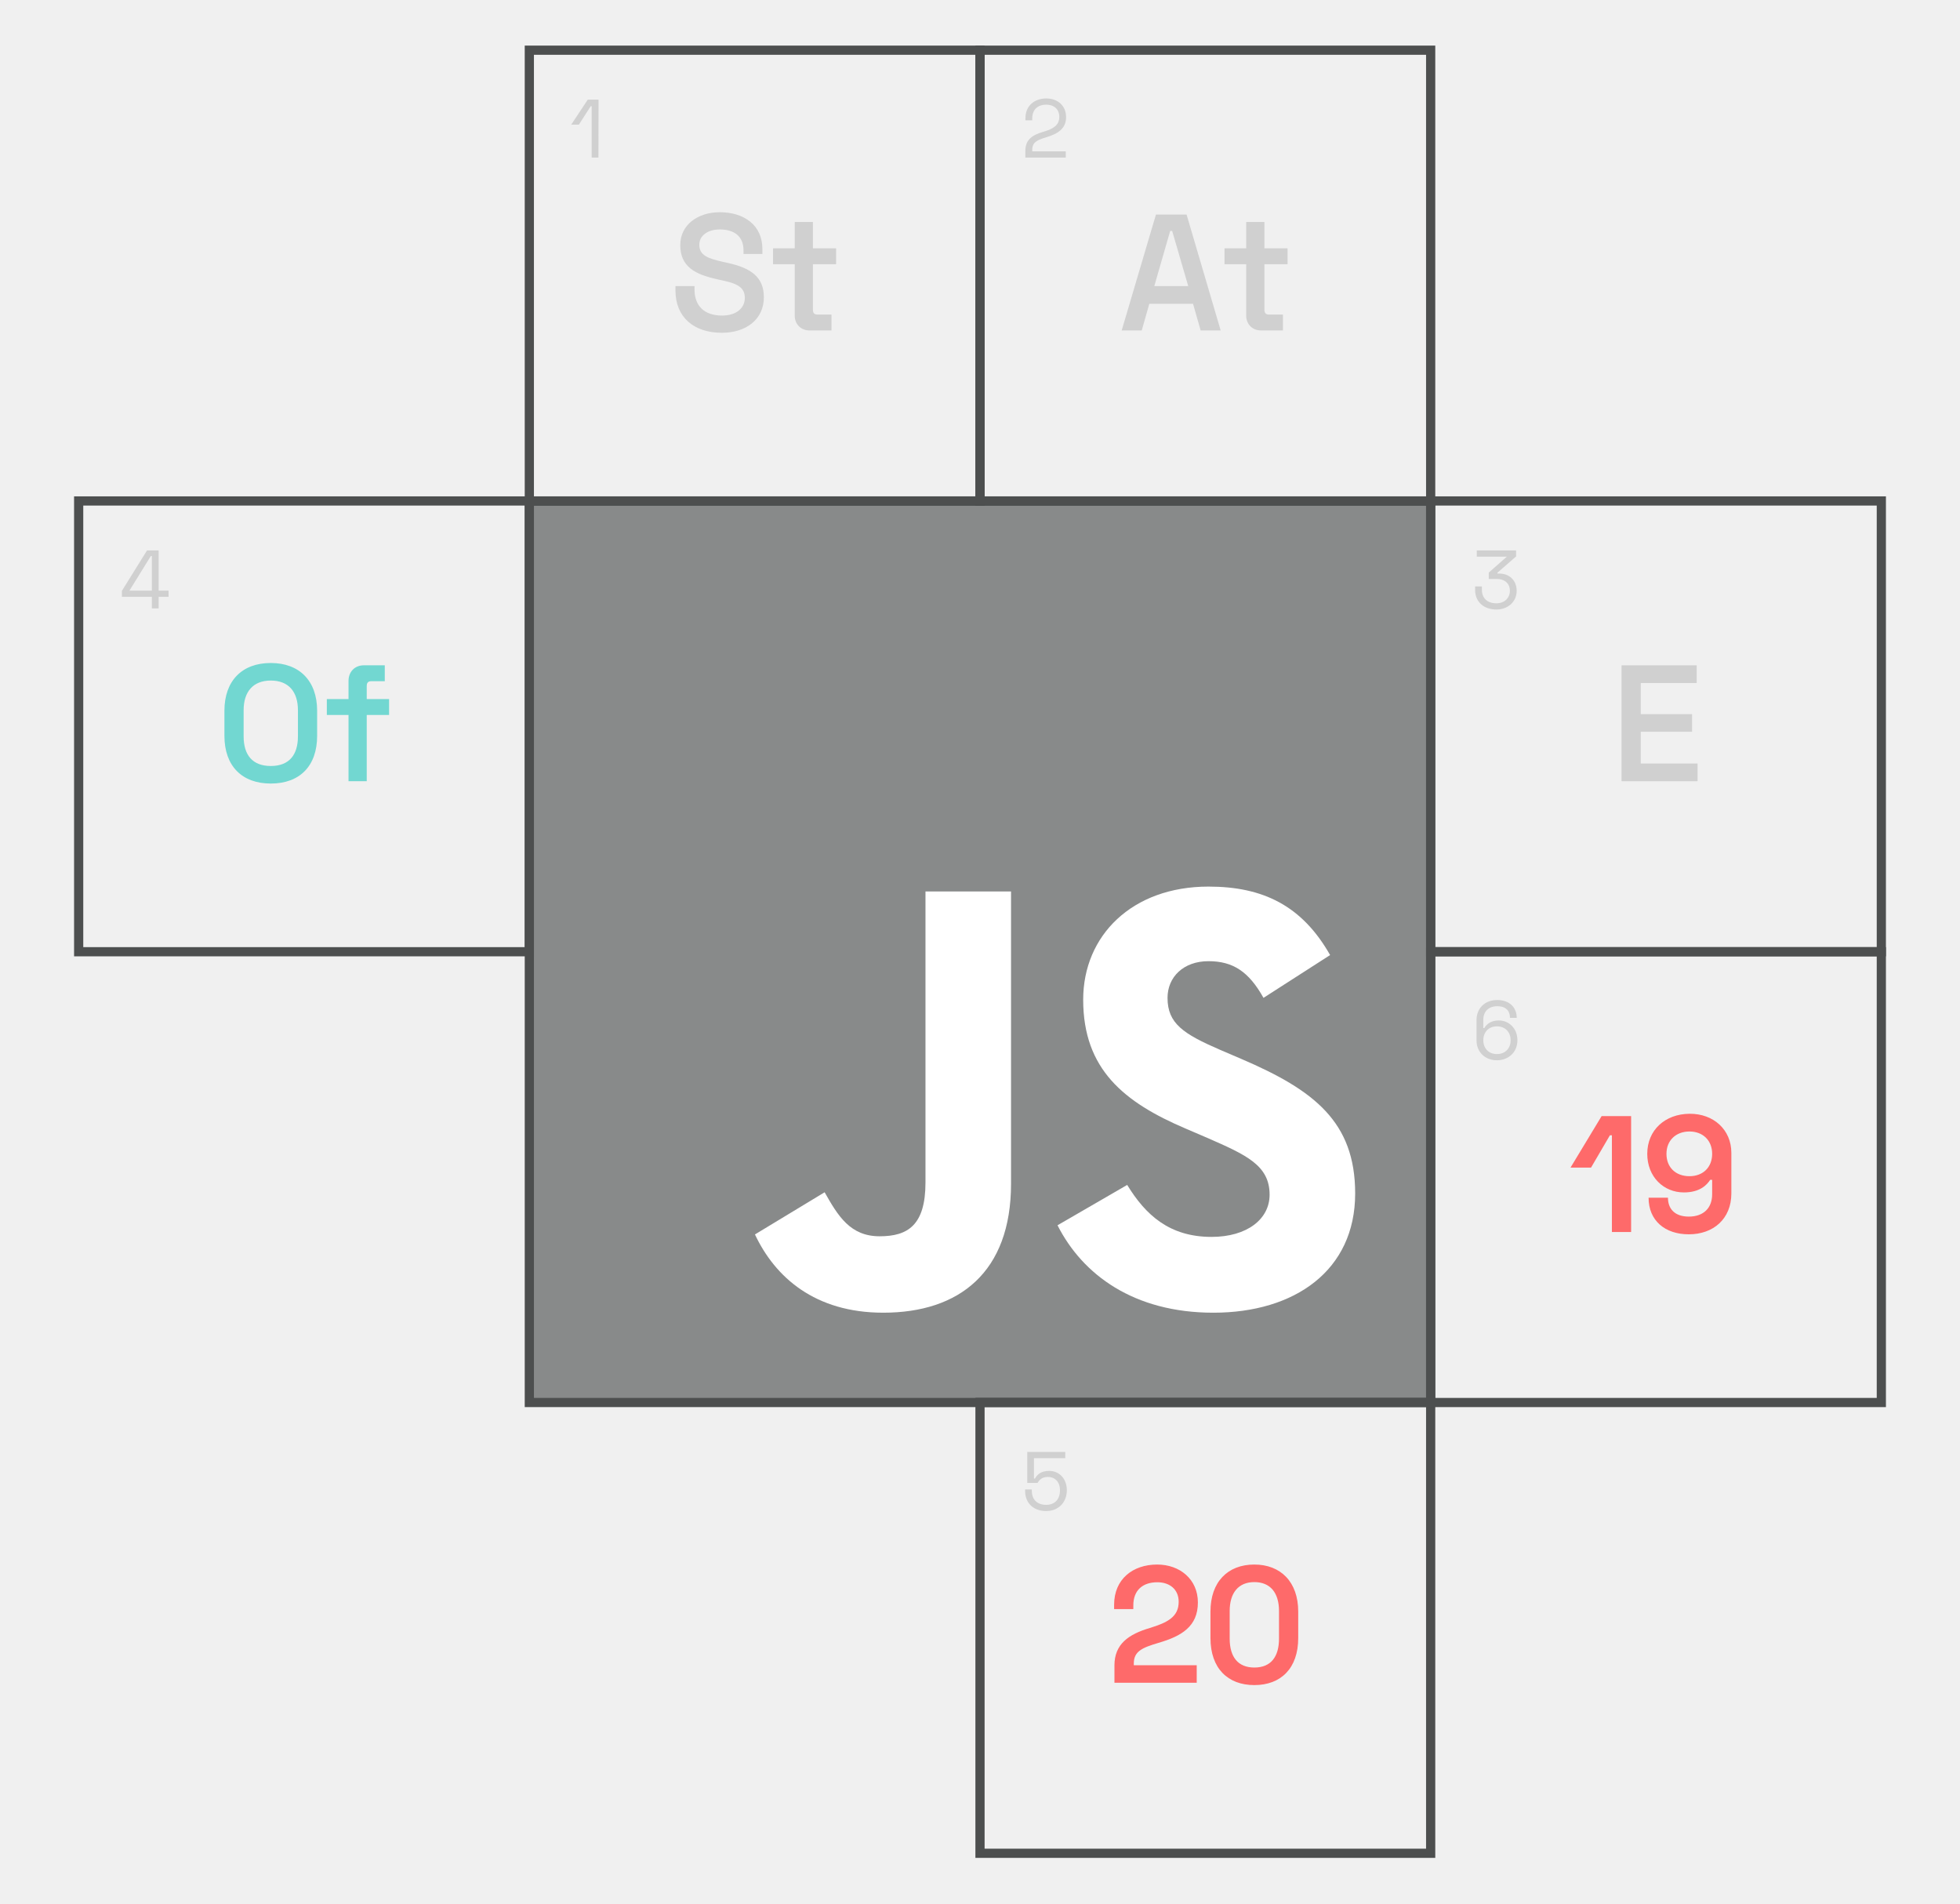
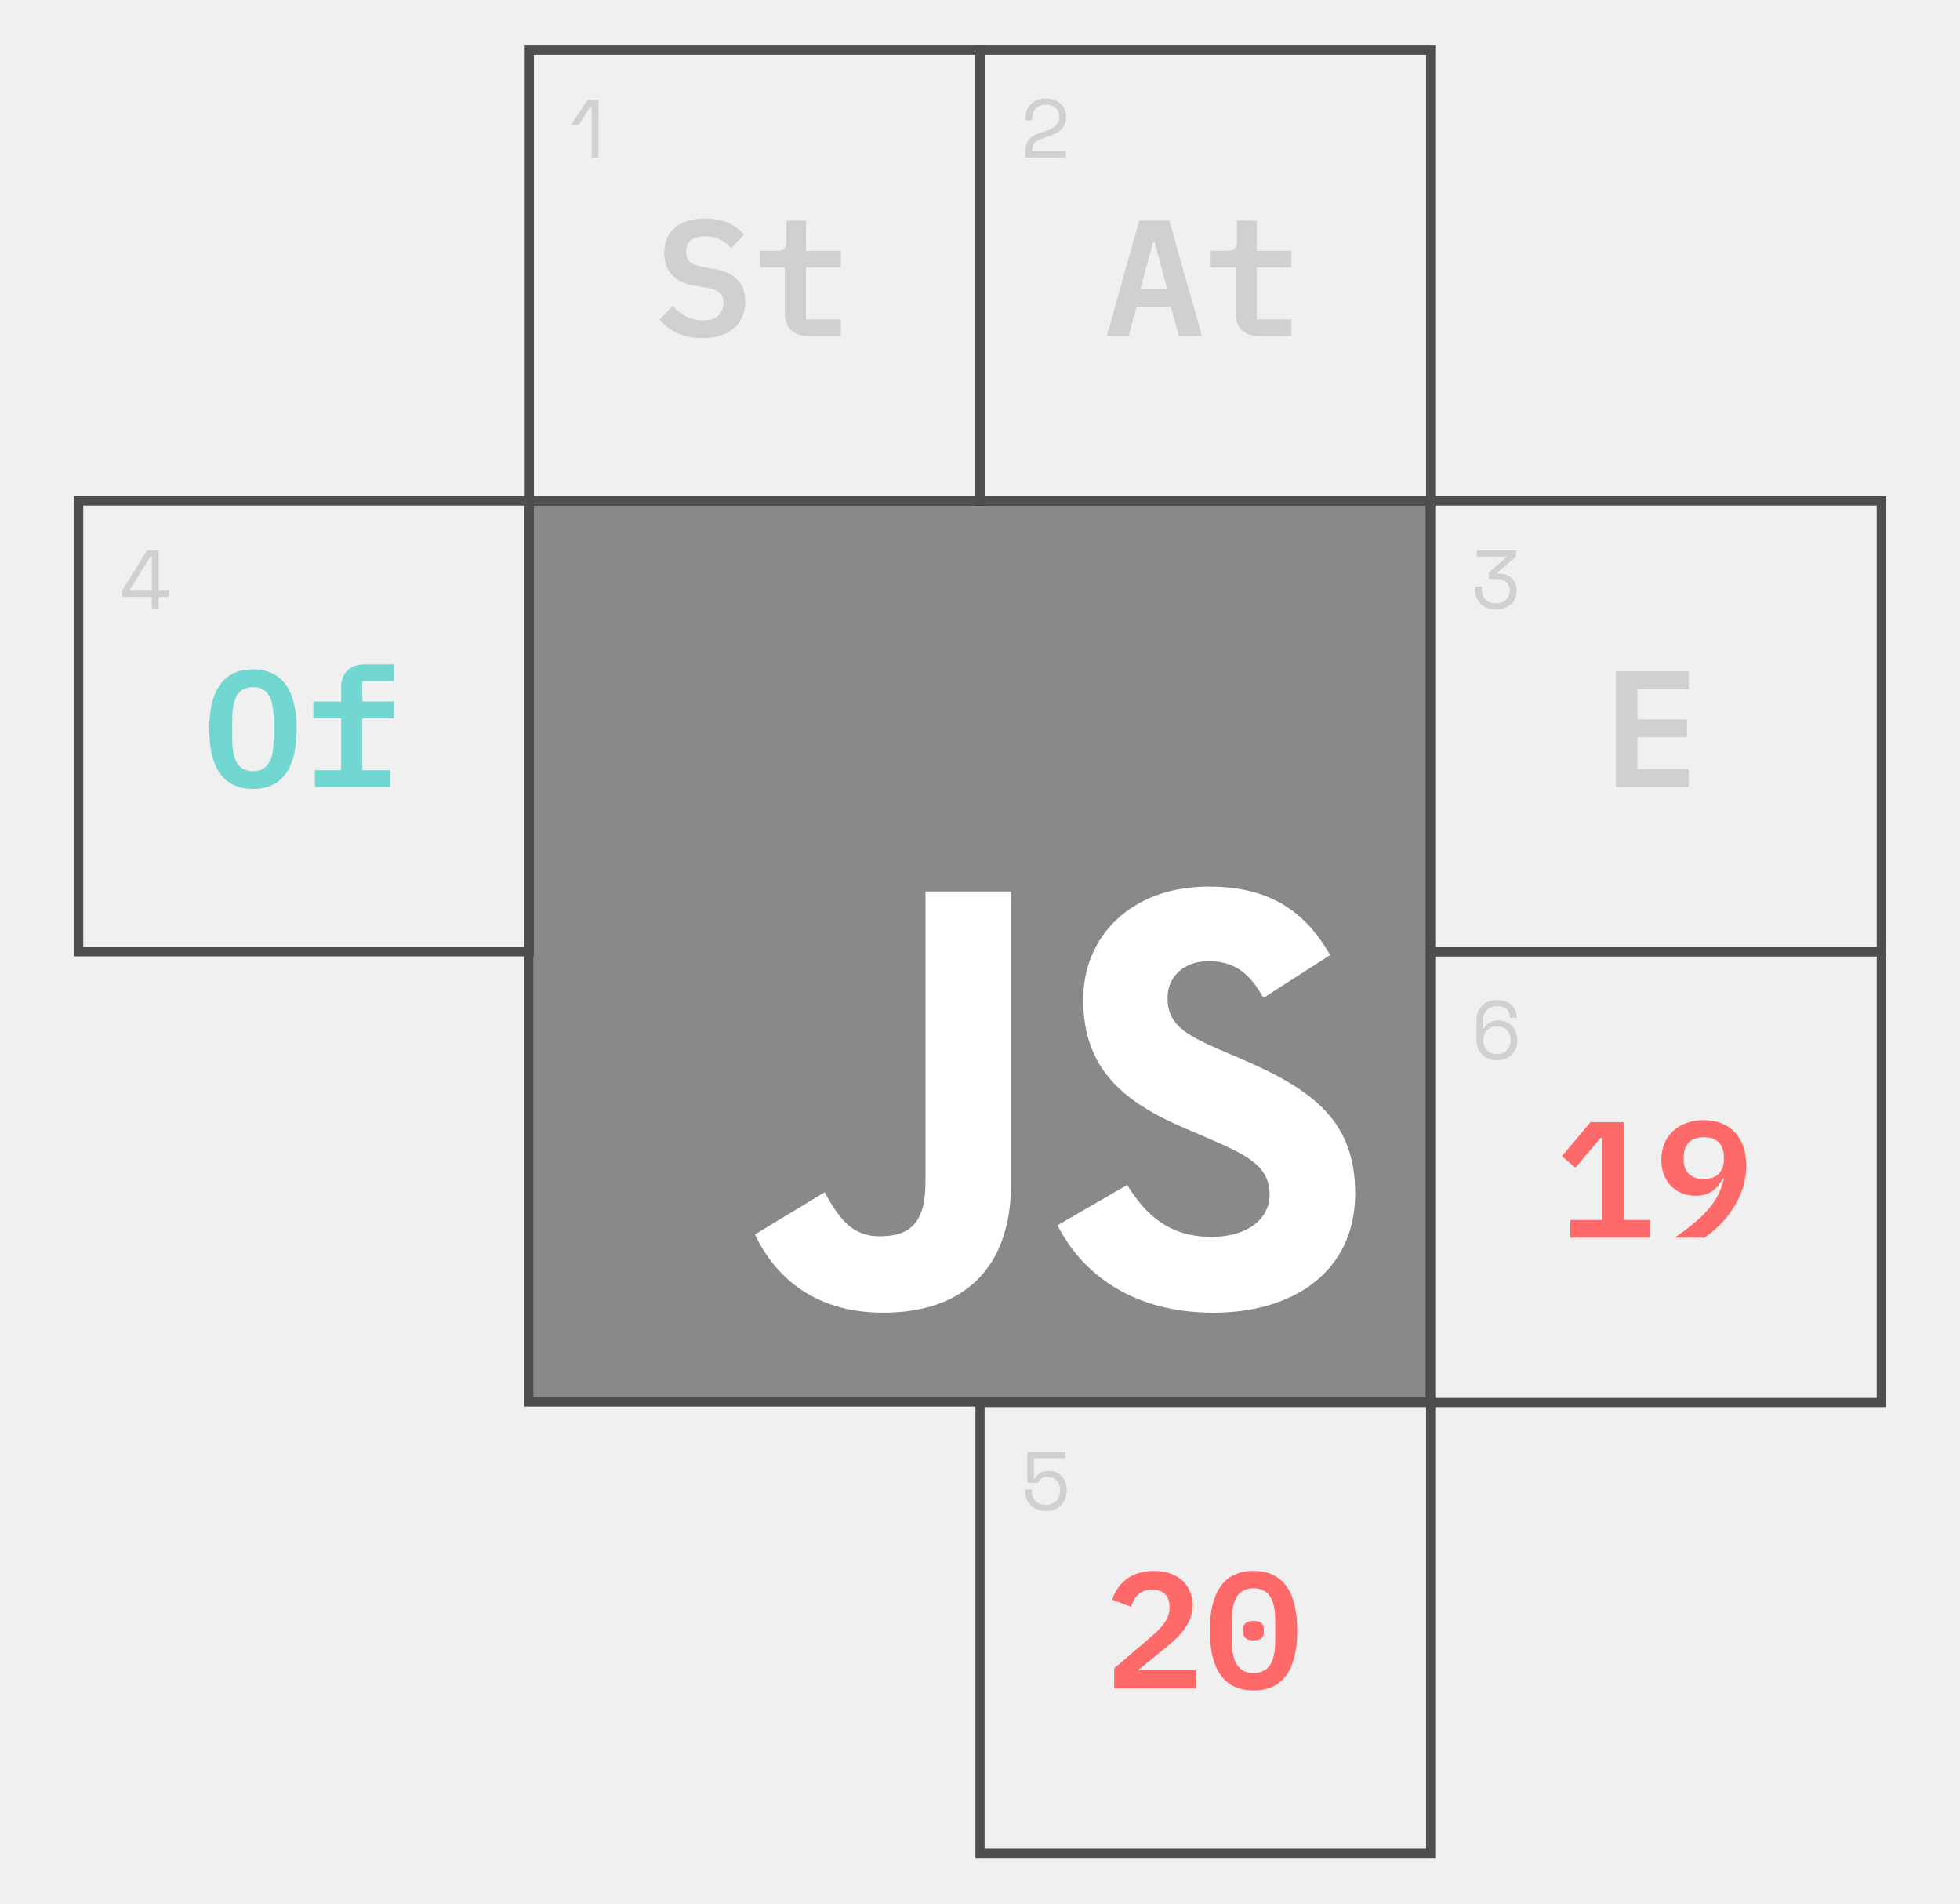
<svg xmlns="http://www.w3.org/2000/svg" width="344" height="334" viewBox="0 0 344 334" fill="none">
  <rect x="172" y="246.096" width="79.097" height="79.097" stroke="#4D4F4F" stroke-width="1.614" />
-   <path d="M195.538 281.589V282.344H198.909V281.705C198.909 278.974 200.623 277.637 203.122 277.637C205.301 277.637 206.87 278.887 206.87 281.066C206.87 283.681 204.952 284.698 201.814 285.657C198.095 286.761 195.597 288.475 195.597 292.223V295.274H210.037V292.194H198.996V291.875C198.996 289.753 200.478 289.114 203.325 288.272C207.422 287.08 210.241 285.366 210.241 281.182C210.241 277.114 207.074 274.528 203.093 274.528C198.822 274.528 195.538 277.085 195.538 281.589ZM212.45 282.78V287.429C212.45 292.717 215.472 295.681 220.15 295.681C224.828 295.681 227.85 292.717 227.85 287.429V282.78C227.85 277.579 224.77 274.528 220.15 274.528C215.472 274.528 212.45 277.579 212.45 282.78ZM215.821 282.693C215.821 279.526 217.332 277.608 220.15 277.608C222.94 277.608 224.48 279.468 224.48 282.693V287.516C224.48 290.683 223.085 292.601 220.15 292.601C217.274 292.601 215.821 290.741 215.821 287.516V282.693Z" fill="#FE6A6A" />
+   <path d="M209.85 293.078H199.71L204.126 289.504C207.061 287.151 209.298 284.971 209.298 281.659C209.298 278.172 206.829 275.644 202.499 275.644C198.286 275.644 196.078 278.027 195.206 280.7L198.519 281.95C199.013 280.264 200.059 278.928 202.18 278.928C204.097 278.928 205.26 279.974 205.26 281.891V282.182C205.26 283.896 204.214 285.32 202.063 287.18L195.555 292.729V296.274H209.85V293.078ZM220.009 296.623C225.297 296.623 227.679 292.758 227.679 286.134C227.679 279.509 225.297 275.644 220.009 275.644C214.72 275.644 212.338 279.509 212.338 286.134C212.338 292.758 214.72 296.623 220.009 296.623ZM220.009 293.572C217.219 293.572 216.202 291.422 216.202 287.935V284.332C216.202 280.845 217.219 278.695 220.009 278.695C222.798 278.695 223.815 280.845 223.815 284.332V287.935C223.815 291.422 222.798 293.572 220.009 293.572ZM220.009 287.848C221.345 287.848 221.81 287.238 221.81 286.453V285.814C221.81 285.029 221.345 284.419 220.009 284.419C218.672 284.419 218.207 285.029 218.207 285.814V286.453C218.207 287.238 218.672 287.848 220.009 287.848Z" fill="#FE6A6A" />
  <path d="M180.295 254.77V260.203H182.111C182.344 259.767 182.823 259.157 183.898 259.157C185.177 259.157 186.034 260.029 186.034 261.496C186.034 263.065 185.148 264.053 183.608 264.053C182.053 264.053 181.094 263.138 181.094 261.569V261.351H179.918V261.612C179.918 263.762 181.414 265.142 183.608 265.142C185.801 265.142 187.24 263.588 187.24 261.496C187.24 259.433 185.889 258.096 184.131 258.096C182.693 258.096 182.024 258.75 181.646 259.447H181.472V255.859H186.964V254.77H180.295Z" fill="#D0D0D0" />
  <rect x="251.096" y="167" width="79.097" height="79.097" stroke="#4D4F4F" stroke-width="1.614" />
-   <path d="M281.104 195.839L275.642 204.875H279.245L282.557 199.209H282.906V216.178H286.276V195.839H281.104ZM289.111 202.463C289.111 206.502 291.987 209.233 295.532 209.233C298.35 209.233 299.571 207.926 300.152 207.025H300.5V209.553C300.5 211.965 298.99 213.475 296.404 213.475C293.934 213.475 292.743 212.11 292.743 210.163H289.343C289.343 214.173 292.22 216.584 296.404 216.584C300.704 216.584 303.871 213.882 303.871 209.408V202.289C303.871 198.221 300.733 195.403 296.549 195.432C292.249 195.461 289.111 198.279 289.111 202.463ZM296.52 206.386C294.108 206.386 292.481 204.846 292.481 202.463C292.481 200.11 294.137 198.541 296.52 198.541C298.844 198.541 300.5 200.081 300.5 202.463C300.5 204.846 298.873 206.386 296.52 206.386Z" fill="#FE6A6A" />
+   <path d="M289.586 217.178V214.069H284.995V196.897H279.155L274.128 202.882L276.511 204.887L280.927 199.657H281.189V214.069H275.61V217.178H289.586ZM306.485 204.509C306.485 199.657 303.725 196.548 299.018 196.548C294.514 196.548 291.58 199.425 291.58 203.521C291.58 207.386 294.166 209.827 297.594 209.827C300.209 209.827 301.517 208.403 302.301 206.834L302.534 206.892C301.604 211.076 298.785 213.778 293.933 217.178H299.105C302.563 214.911 306.485 210.32 306.485 204.509ZM299.047 206.892C296.781 206.892 295.502 205.642 295.502 203.405V203.057C295.502 200.819 296.752 199.541 299.047 199.541C301.313 199.541 302.563 200.819 302.563 203.057V203.405C302.563 205.642 301.255 206.892 299.047 206.892Z" fill="#FE6A6A" />
  <path d="M266.322 182.53C266.322 180.438 264.825 179.058 263.067 179.058C261.586 179.058 260.874 179.784 260.51 180.395H260.336V178.942C260.336 177.504 261.251 176.559 262.791 176.559C264.302 176.559 265.014 177.373 265.014 178.608H266.205C266.205 176.777 264.927 175.47 262.791 175.47C260.612 175.47 259.145 176.908 259.145 179V182.545C259.145 184.651 260.699 186.046 262.719 186.046C264.767 186.046 266.322 184.622 266.322 182.53ZM262.719 180.09C264.157 180.09 265.13 181.077 265.13 182.53C265.13 183.983 264.157 184.956 262.719 184.956C261.31 184.956 260.336 183.983 260.336 182.53C260.336 181.077 261.31 180.09 262.719 180.09Z" fill="#D0D0D0" />
  <rect x="172" y="8.807" width="79.097" height="79.097" stroke="#4D4F4F" stroke-width="1.614" />
-   <path d="M202.881 37.646L196.866 57.985H200.382L201.719 53.307H209.39L210.726 57.985H214.242L208.256 37.646H202.881ZM202.59 50.198L205.38 40.522H205.728L208.547 50.198H202.59ZM214.914 43.573V46.362H218.72V55.37C218.72 56.91 219.824 57.985 221.335 57.985H225.17V55.195H222.701C222.177 55.195 221.916 54.934 221.916 54.353V46.362H225.984V43.573H221.916V38.953H218.72V43.573H214.914Z" fill="#D0D0D0" />
+   <path d="M210.955 58.985L205.231 38.704H199.942L194.247 58.985H198.083L199.477 53.842H205.492L206.916 58.985H210.955ZM204.853 50.733H200.146L202.383 42.452H202.616L204.853 50.733ZM226.662 58.985V56.05H220.561V46.927H226.662V43.992H220.561V38.704H217.103V42.336C217.103 43.585 216.638 43.992 215.447 43.992H212.483V46.927H216.842V54.917C216.842 57.3 218.178 58.985 221.026 58.985H226.662Z" fill="#D0D0D0" />
  <path d="M179.976 20.735V21.112H181.167V20.807C181.167 19.238 182.111 18.366 183.651 18.366C184.959 18.366 185.918 19.151 185.918 20.502C185.918 21.969 184.872 22.609 183.143 23.117C181.211 23.684 179.961 24.454 179.961 26.473V27.65H187.051V26.56H181.167V26.328C181.167 24.933 182.039 24.57 183.666 24.076C185.656 23.466 187.109 22.594 187.109 20.546C187.109 18.584 185.671 17.277 183.651 17.277C181.501 17.277 179.976 18.599 179.976 20.735Z" fill="#D0D0D0" />
  <rect x="251.096" y="87.903" width="79.097" height="79.097" stroke="#4D4F4F" stroke-width="1.614" />
-   <path d="M284.599 116.742V137.081H297.935V133.972H287.969V128.394H296.976V125.314H287.969V119.851H297.79V116.742H284.599Z" fill="#D0D0D0" />
+   <path d="M296.402 138.081V134.943H287.395V129.364H296.083V126.226H287.395V120.938H296.402V117.8H283.589V138.081H296.402Z" fill="#D0D0D0" />
  <path d="M259.188 96.577V97.681H264.462L261.295 100.47V101.589H262.748C263.983 101.589 265 102.315 265 103.652C265 104.916 264.07 105.86 262.632 105.86C261.077 105.86 260.089 105.003 260.089 103.477V102.896H258.898V103.521C258.898 105.628 260.438 106.95 262.646 106.95C264.622 106.95 266.191 105.613 266.191 103.681C266.191 101.807 264.869 100.644 263.184 100.644H262.82V100.485L266.089 97.637V96.577H259.188Z" fill="#D0D0D0" />
  <rect x="92.903" y="8.807" width="79.097" height="79.097" stroke="#4D4F4F" stroke-width="1.614" />
-   <path d="M126.338 37.239C122.474 37.239 119.394 39.447 119.394 42.992C119.394 46.74 121.893 48.135 125.902 49.007L126.687 49.181C129.331 49.733 130.726 50.401 130.726 52.261C130.726 53.975 129.331 55.37 126.745 55.37C123.549 55.37 121.893 53.626 121.893 50.779V50.198H118.551V50.982C118.551 55.602 121.718 58.392 126.687 58.392C130.929 58.392 134.067 56.067 134.067 52.145C134.067 48.542 131.684 47.002 127.704 46.13L126.919 45.956C124.246 45.346 122.735 44.822 122.735 42.934C122.735 41.365 124.188 40.261 126.338 40.261C128.837 40.261 130.493 41.452 130.493 43.922V44.561H133.805V43.66C133.805 39.534 130.609 37.239 126.338 37.239ZM135.675 43.573V46.362H139.482V55.37C139.482 56.91 140.586 57.985 142.097 57.985H145.932V55.195H143.462C142.939 55.195 142.678 54.934 142.678 54.353V46.362H146.746V43.573H142.678V38.953H139.482V43.573H135.675Z" fill="#D0D0D0" />
+   <path d="M123.258 59.333C128.168 59.333 130.812 56.689 130.812 52.912C130.812 49.89 129.098 47.885 125.611 47.246L123.49 46.868C121.253 46.491 120.41 45.735 120.41 44.195C120.41 42.394 121.543 41.464 123.722 41.464C125.756 41.464 127.267 42.278 128.342 43.556L130.58 41.173C129.185 39.43 126.861 38.355 123.693 38.355C119.277 38.355 116.575 40.505 116.575 44.37C116.575 47.188 118.028 49.455 121.776 50.094L123.926 50.442C126.134 50.791 126.977 51.575 126.977 53.174C126.977 55.12 125.698 56.224 123.374 56.224C121.369 56.224 119.597 55.411 118.086 53.668L115.79 56.05C117.33 58.026 119.8 59.333 123.258 59.333ZM147.566 58.985V56.05H141.464V46.927H147.566V43.992H141.464V38.704H138.007V42.336C138.007 43.585 137.542 43.992 136.35 43.992H133.387V46.927H137.745V54.917C137.745 57.3 139.082 58.985 141.929 58.985H147.566Z" fill="#D0D0D0" />
  <path d="M103.16 17.48L100.255 21.868H101.606L103.669 18.642H103.843V27.65H105.034L105.049 17.48H103.16Z" fill="#D0D0D0" />
-   <path d="M92.903 87.903H251.096V246.096H92.903V87.903Z" fill="#212424" fill-opacity="0.5" stroke="#4D4F4F" stroke-width="1.614" />
+   <path d="M92.807 246V87.807H251V246H92.807Z" fill="#212424" fill-opacity="0.5" stroke="#4D4F4F" stroke-width="1.614" />
  <path d="M132.501 216.607L144.731 209.206C147.09 213.389 149.237 216.929 154.385 216.929C159.319 216.929 162.431 214.998 162.431 207.49V156.428H177.448V207.702C177.448 223.257 168.331 230.337 155.028 230.337C143.015 230.337 136.041 224.115 132.501 216.606" fill="white" />
-   <path d="M185.606 214.998L197.834 207.918C201.053 213.175 205.236 217.037 212.638 217.037C218.86 217.037 222.828 213.926 222.828 209.634C222.828 204.485 218.752 202.662 211.887 199.659L208.133 198.049C197.298 193.437 190.11 187.644 190.11 175.415C190.11 164.152 198.692 155.569 212.102 155.569C221.649 155.569 228.514 158.895 233.448 167.584L221.755 175.093C219.181 170.481 216.392 168.657 212.102 168.657C207.703 168.657 204.914 171.446 204.914 175.093C204.914 179.599 207.703 181.423 214.139 184.212L217.893 185.821C230.659 191.292 237.846 196.87 237.846 209.42C237.846 222.937 227.226 230.338 212.96 230.338C199.014 230.338 190.003 223.688 185.606 214.998" fill="white" />
+   <path d="M185.606 214.998L197.834 207.918C201.053 213.175 205.236 217.037 212.638 217.037C218.86 217.037 222.828 213.926 222.828 209.634C222.828 204.485 218.752 202.662 211.887 199.659L208.133 198.049C197.298 193.437 190.11 187.644 190.11 175.415C190.11 164.152 198.692 155.569 212.102 155.569C221.649 155.569 228.514 158.895 233.448 167.584L221.755 175.093C219.181 170.481 216.392 168.657 212.102 168.657C207.703 168.657 204.914 171.446 204.914 175.093C204.914 179.599 207.703 181.423 214.139 184.212L217.893 185.821C230.659 191.292 237.846 196.87 237.846 209.42C237.846 222.937 227.226 230.338 212.96 230.338C199.014 230.338 190.003 223.688 185.606 214.998Z" fill="white" />
  <rect x="13.807" y="87.903" width="79.097" height="79.097" stroke="#4D4F4F" stroke-width="1.614" />
-   <path d="M39.389 124.703V129.12C39.389 134.408 42.469 137.488 47.525 137.488C52.61 137.488 55.66 134.408 55.66 129.12V124.703C55.66 119.473 52.551 116.335 47.525 116.335C42.469 116.335 39.389 119.473 39.389 124.703ZM42.76 124.616C42.76 121.42 44.387 119.415 47.525 119.415C50.634 119.415 52.29 121.362 52.29 124.616V129.207C52.29 132.403 50.808 134.408 47.525 134.408C44.3 134.408 42.76 132.461 42.76 129.207V124.616ZM57.363 122.67V125.459H61.169V137.081H64.366V125.459H68.288V122.67H64.366V120.374C64.366 119.793 64.627 119.531 65.15 119.531H67.533V116.742H63.843C62.274 116.742 61.169 117.875 61.169 119.473V122.67H57.363Z" fill="#72D7D1" />
+   <path d="M44.394 138.43C49.682 138.43 52.064 134.565 52.064 127.941C52.064 121.316 49.682 117.452 44.394 117.452C39.105 117.452 36.723 121.316 36.723 127.941C36.723 134.565 39.105 138.43 44.394 138.43ZM44.394 135.321C41.691 135.321 40.762 133.171 40.762 129.684V126.197C40.762 122.711 41.691 120.561 44.394 120.561C47.096 120.561 48.026 122.711 48.026 126.197V129.655C48.026 133.171 47.096 135.321 44.394 135.321ZM55.278 138.081H68.469V135.147H63.588V126.023H69.138V123.088H63.588V119.515H69.138V116.58H64.082C61.206 116.58 59.869 118.265 59.869 120.648V123.088H54.988V126.023H59.869V135.147H55.278V138.081Z" fill="#72D7D1" />
  <path d="M25.807 96.577L21.391 103.681V104.727H26.65V106.746H27.841V104.727H29.584V103.637H27.841V96.577H25.807ZM26.475 97.564H26.65V103.637H22.713L26.475 97.564Z" fill="#D0D0D0" />
</svg>
